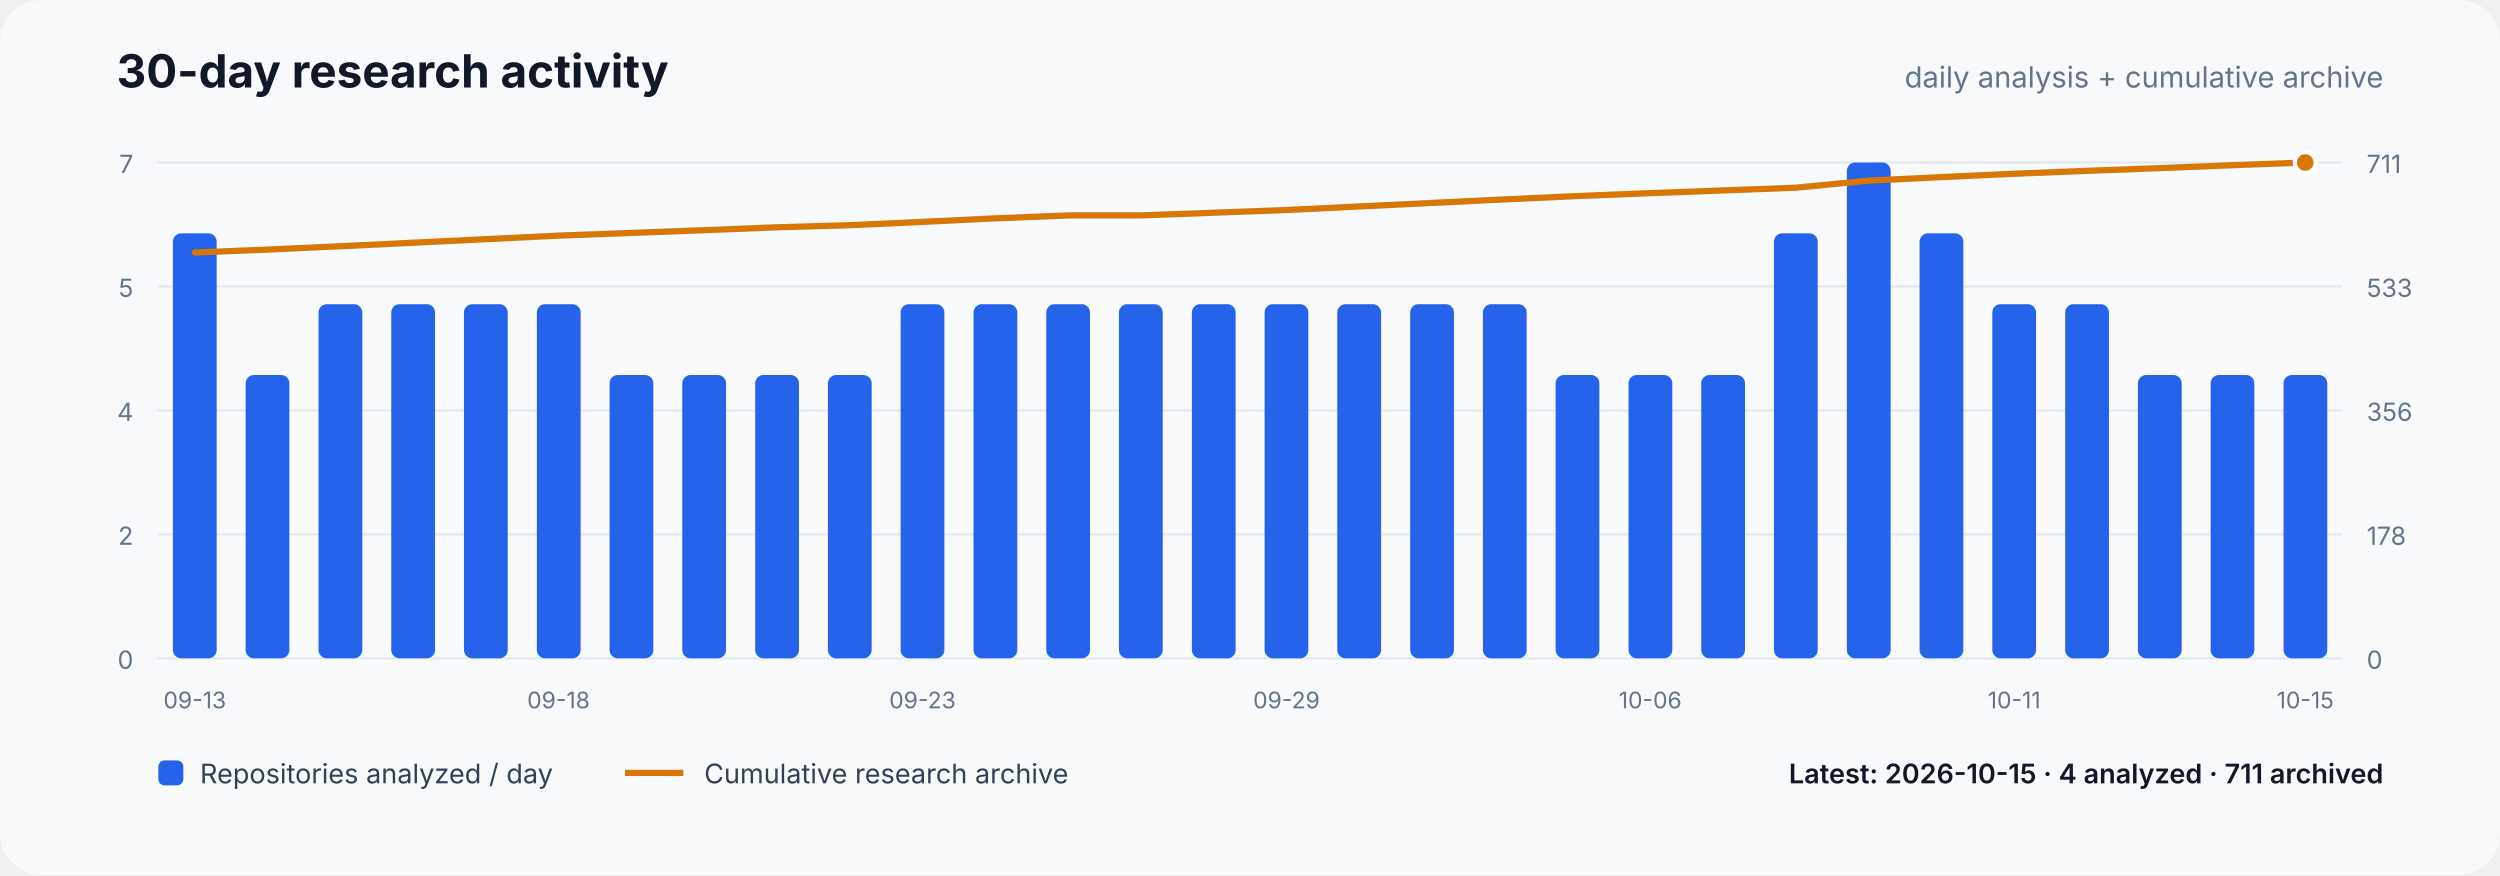
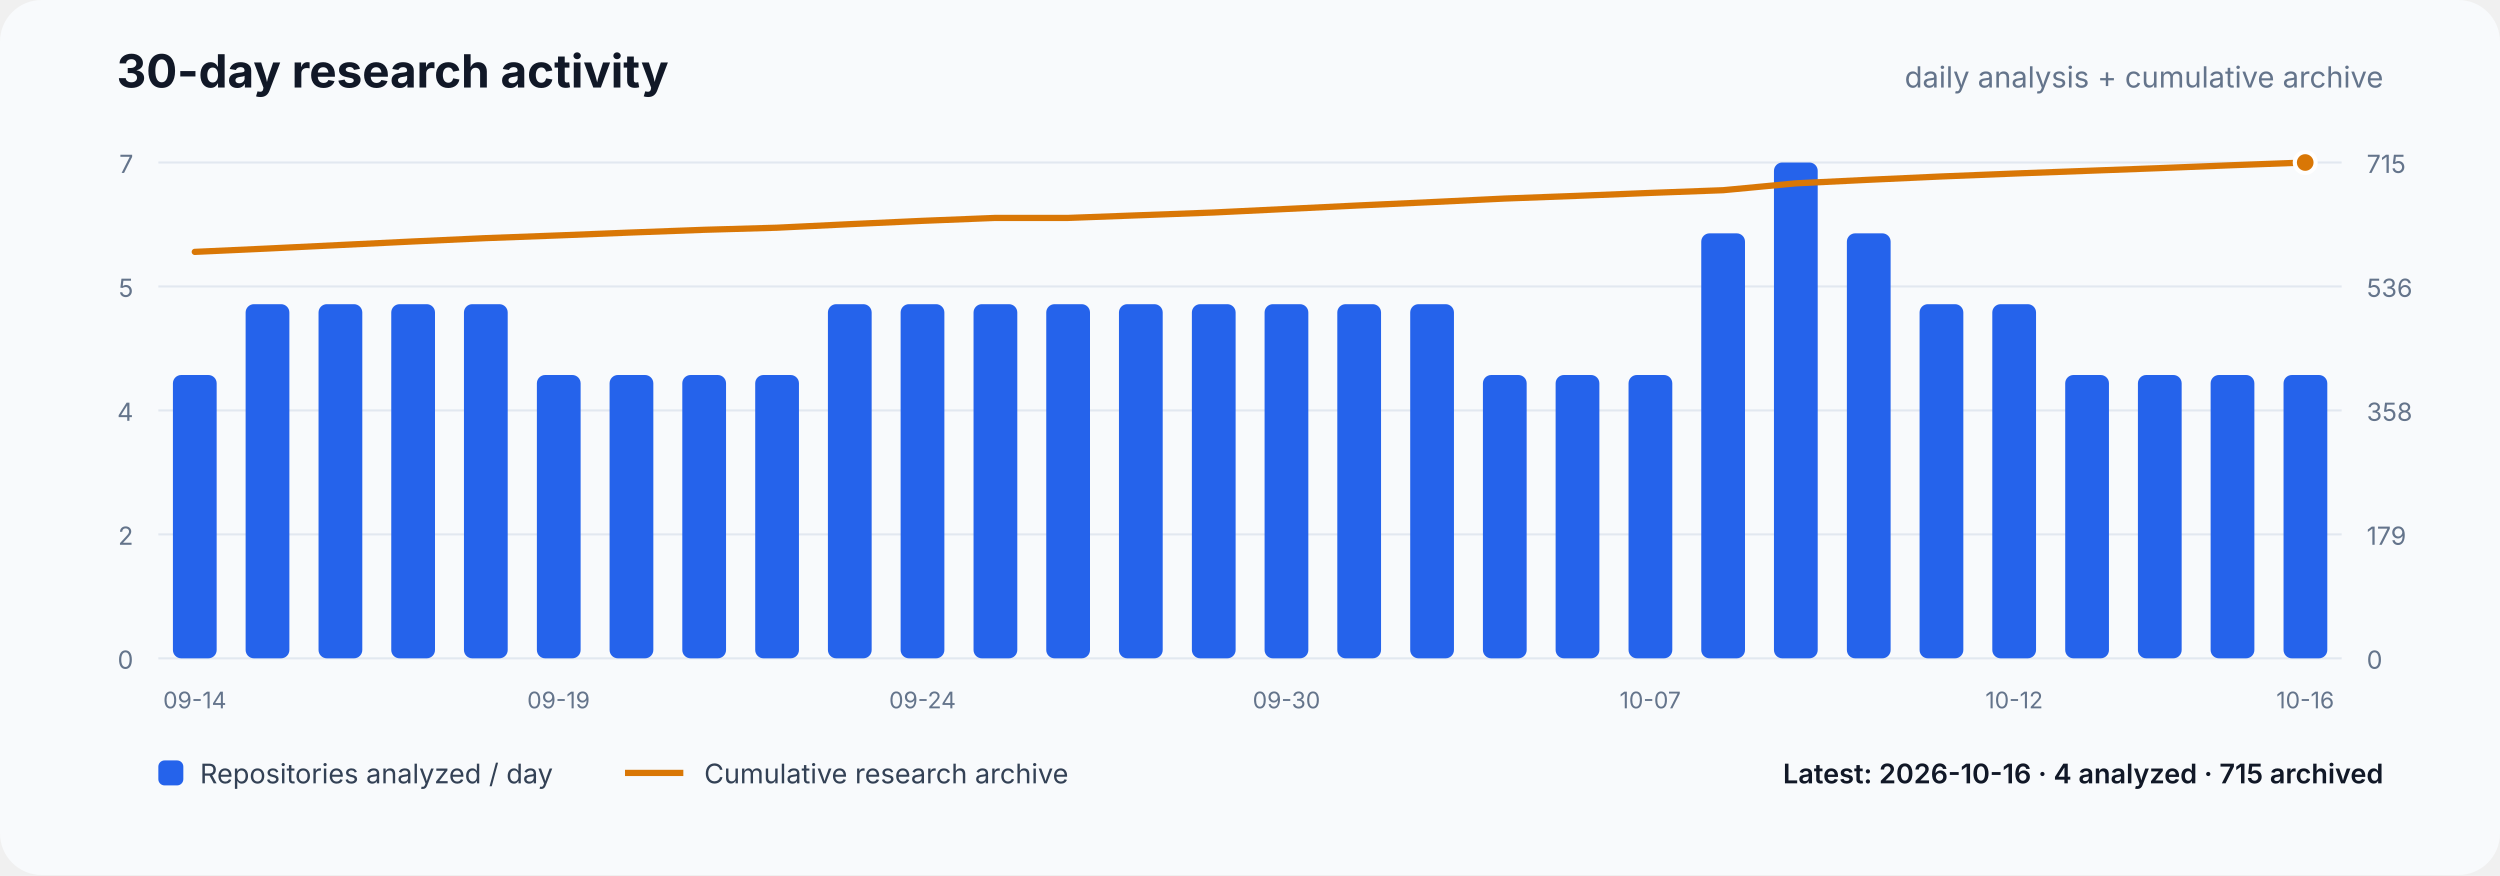
<svg xmlns="http://www.w3.org/2000/svg" width="1200" height="420" viewBox="0 0 1200 420" role="img" aria-labelledby="title desc">
  <rect width="1200" height="420" rx="20" fill="#f8fafc" />
  <text x="56" y="42" font-family="Inter,system-ui,sans-serif" font-size="22" font-weight="700" fill="#111827">30-day research activity</text>
  <text x="1144" y="42" text-anchor="end" font-family="Inter,system-ui,sans-serif" font-size="14" fill="#64748b">daily analysis + cumulative archive</text>
  <line x1="76" y1="316.0" x2="1124" y2="316.0" stroke="#e2e8f0" />
  <text x="64" y="321.0" text-anchor="end" font-family="Inter,system-ui,sans-serif" font-size="12" fill="#64748b">0</text>
  <text x="1136" y="321.0" font-family="Inter,system-ui,sans-serif" font-size="12" fill="#64748b">0</text>
  <line x1="76" y1="256.5" x2="1124" y2="256.5" stroke="#e2e8f0" />
  <text x="64" y="261.5" text-anchor="end" font-family="Inter,system-ui,sans-serif" font-size="12" fill="#64748b">2</text>
-   <text x="1136" y="261.5" font-family="Inter,system-ui,sans-serif" font-size="12" fill="#64748b">178</text>
+   <text x="1136" y="261.5" font-family="Inter,system-ui,sans-serif" font-size="12" fill="#64748b">179</text>
  <line x1="76" y1="197.0" x2="1124" y2="197.0" stroke="#e2e8f0" />
  <text x="64" y="202.0" text-anchor="end" font-family="Inter,system-ui,sans-serif" font-size="12" fill="#64748b">4</text>
-   <text x="1136" y="202.0" font-family="Inter,system-ui,sans-serif" font-size="12" fill="#64748b">356</text>
+   <text x="1136" y="202.0" font-family="Inter,system-ui,sans-serif" font-size="12" fill="#64748b">358</text>
  <line x1="76" y1="137.5" x2="1124" y2="137.5" stroke="#e2e8f0" />
  <text x="64" y="142.5" text-anchor="end" font-family="Inter,system-ui,sans-serif" font-size="12" fill="#64748b">5</text>
-   <text x="1136" y="142.5" font-family="Inter,system-ui,sans-serif" font-size="12" fill="#64748b">533</text>
+   <text x="1136" y="142.5" font-family="Inter,system-ui,sans-serif" font-size="12" fill="#64748b">536</text>
  <line x1="76" y1="78.0" x2="1124" y2="78.0" stroke="#e2e8f0" />
  <text x="64" y="83.0" text-anchor="end" font-family="Inter,system-ui,sans-serif" font-size="12" fill="#64748b">7</text>
-   <text x="1136" y="83.0" font-family="Inter,system-ui,sans-serif" font-size="12" fill="#64748b">711</text>
-   <rect x="83.0" y="112.0" width="21.0" height="204.0" rx="4" fill="#2563eb" />
-   <text x="93.5" y="340" text-anchor="middle" font-family="Inter,system-ui,sans-serif" font-size="11" fill="#64748b">09-13</text>
-   <rect x="117.9" y="180.0" width="21.0" height="136.0" rx="4" fill="#2563eb" />
+   <text x="1136" y="83.0" font-family="Inter,system-ui,sans-serif" font-size="12" fill="#64748b">715</text>
+   <rect x="83.0" y="180.0" width="21.0" height="136.0" rx="4" fill="#2563eb" />
+   <text x="93.5" y="340" text-anchor="middle" font-family="Inter,system-ui,sans-serif" font-size="11" fill="#64748b">09-14</text>
+   <rect x="117.9" y="146.0" width="21.0" height="170.0" rx="4" fill="#2563eb" />
  <rect x="152.9" y="146.0" width="21.0" height="170.0" rx="4" fill="#2563eb" />
  <rect x="187.8" y="146.0" width="21.0" height="170.0" rx="4" fill="#2563eb" />
  <rect x="222.7" y="146.0" width="21.0" height="170.0" rx="4" fill="#2563eb" />
-   <rect x="257.7" y="146.0" width="21.0" height="170.0" rx="4" fill="#2563eb" />
-   <text x="268.1" y="340" text-anchor="middle" font-family="Inter,system-ui,sans-serif" font-size="11" fill="#64748b">09-18</text>
+   <rect x="257.7" y="180.0" width="21.0" height="136.0" rx="4" fill="#2563eb" />
+   <text x="268.1" y="340" text-anchor="middle" font-family="Inter,system-ui,sans-serif" font-size="11" fill="#64748b">09-19</text>
  <rect x="292.6" y="180.0" width="21.0" height="136.0" rx="4" fill="#2563eb" />
  <rect x="327.5" y="180.0" width="21.0" height="136.0" rx="4" fill="#2563eb" />
  <rect x="362.5" y="180.0" width="21.0" height="136.0" rx="4" fill="#2563eb" />
-   <rect x="397.4" y="180.0" width="21.0" height="136.0" rx="4" fill="#2563eb" />
+   <rect x="397.4" y="146.0" width="21.0" height="170.0" rx="4" fill="#2563eb" />
  <rect x="432.3" y="146.0" width="21.0" height="170.0" rx="4" fill="#2563eb" />
-   <text x="442.8" y="340" text-anchor="middle" font-family="Inter,system-ui,sans-serif" font-size="11" fill="#64748b">09-23</text>
+   <text x="442.8" y="340" text-anchor="middle" font-family="Inter,system-ui,sans-serif" font-size="11" fill="#64748b">09-24</text>
  <rect x="467.3" y="146.0" width="21.0" height="170.0" rx="4" fill="#2563eb" />
  <rect x="502.2" y="146.0" width="21.0" height="170.0" rx="4" fill="#2563eb" />
  <rect x="537.1" y="146.0" width="21.0" height="170.0" rx="4" fill="#2563eb" />
  <rect x="572.1" y="146.0" width="21.0" height="170.0" rx="4" fill="#2563eb" />
  <rect x="607.0" y="146.0" width="21.0" height="170.0" rx="4" fill="#2563eb" />
-   <text x="617.5" y="340" text-anchor="middle" font-family="Inter,system-ui,sans-serif" font-size="11" fill="#64748b">09-29</text>
+   <text x="617.5" y="340" text-anchor="middle" font-family="Inter,system-ui,sans-serif" font-size="11" fill="#64748b">09-30</text>
  <rect x="641.9" y="146.0" width="21.0" height="170.0" rx="4" fill="#2563eb" />
  <rect x="676.9" y="146.0" width="21.0" height="170.0" rx="4" fill="#2563eb" />
-   <rect x="711.8" y="146.0" width="21.0" height="170.0" rx="4" fill="#2563eb" />
+   <rect x="711.8" y="180.0" width="21.0" height="136.0" rx="4" fill="#2563eb" />
  <rect x="746.7" y="180.0" width="21.0" height="136.0" rx="4" fill="#2563eb" />
  <rect x="781.7" y="180.0" width="21.0" height="136.0" rx="4" fill="#2563eb" />
-   <text x="792.1" y="340" text-anchor="middle" font-family="Inter,system-ui,sans-serif" font-size="11" fill="#64748b">10-06</text>
-   <rect x="816.6" y="180.0" width="21.0" height="136.0" rx="4" fill="#2563eb" />
-   <rect x="851.5" y="112.0" width="21.0" height="204.0" rx="4" fill="#2563eb" />
-   <rect x="886.5" y="78.0" width="21.0" height="238.0" rx="4" fill="#2563eb" />
-   <rect x="921.4" y="112.0" width="21.0" height="204.0" rx="4" fill="#2563eb" />
+   <text x="792.1" y="340" text-anchor="middle" font-family="Inter,system-ui,sans-serif" font-size="11" fill="#64748b">10-07</text>
+   <rect x="816.6" y="112.0" width="21.0" height="204.0" rx="4" fill="#2563eb" />
+   <rect x="851.5" y="78.0" width="21.0" height="238.0" rx="4" fill="#2563eb" />
+   <rect x="886.5" y="112.0" width="21.0" height="204.0" rx="4" fill="#2563eb" />
+   <rect x="921.4" y="146.0" width="21.0" height="170.0" rx="4" fill="#2563eb" />
  <rect x="956.3" y="146.0" width="21.0" height="170.0" rx="4" fill="#2563eb" />
-   <text x="966.8" y="340" text-anchor="middle" font-family="Inter,system-ui,sans-serif" font-size="11" fill="#64748b">10-11</text>
-   <rect x="991.3" y="146.0" width="21.0" height="170.0" rx="4" fill="#2563eb" />
+   <text x="966.8" y="340" text-anchor="middle" font-family="Inter,system-ui,sans-serif" font-size="11" fill="#64748b">10-12</text>
+   <rect x="991.3" y="180.0" width="21.0" height="136.0" rx="4" fill="#2563eb" />
  <rect x="1026.2" y="180.0" width="21.0" height="136.0" rx="4" fill="#2563eb" />
  <rect x="1061.1" y="180.0" width="21.0" height="136.0" rx="4" fill="#2563eb" />
  <rect x="1096.1" y="180.0" width="21.0" height="136.0" rx="4" fill="#2563eb" />
-   <text x="1106.5" y="340" text-anchor="middle" font-family="Inter,system-ui,sans-serif" font-size="11" fill="#64748b">10-15</text>
-   <polyline points="93.5,121.2 128.4,119.8 163.3,118.2 198.3,116.5 233.2,114.8 268.1,113.1 303.1,111.8 338.0,110.5 372.9,109.1 407.9,108.1 442.8,106.5 477.7,104.8 512.7,103.4 547.6,103.4 582.5,102.1 617.5,100.8 652.4,99.1 687.3,97.4 722.3,95.7 757.2,94.1 792.1,92.7 827.1,91.4 862.0,90.1 896.9,86.7 931.9,85.0 966.8,83.4 1001.7,82.0 1036.7,80.7 1071.6,79.3 1106.5,78.0" fill="none" stroke="#d97706" stroke-width="3" stroke-linejoin="round" stroke-linecap="round" />
+   <text x="1106.5" y="340" text-anchor="middle" font-family="Inter,system-ui,sans-serif" font-size="11" fill="#64748b">10-16</text>
+   <polyline points="93.5,120.9 128.4,119.3 163.3,117.6 198.3,115.9 233.2,114.3 268.1,113.0 303.1,111.6 338.0,110.3 372.9,109.3 407.9,107.6 442.8,106.0 477.7,104.6 512.7,104.6 547.6,103.3 582.5,102.0 617.5,100.3 652.4,98.6 687.3,97.0 722.3,95.3 757.2,94.0 792.1,92.6 827.1,91.3 862.0,88.0 896.9,86.3 931.9,84.7 966.8,83.3 1001.7,82.0 1036.7,80.7 1071.6,79.3 1106.5,78.0" fill="none" stroke="#d97706" stroke-width="3" stroke-linejoin="round" stroke-linecap="round" />
  <circle cx="1106.5" cy="78.0" r="5" fill="#d97706" stroke="#fff" stroke-width="2" />
  <rect x="76" y="365" width="12" height="12" rx="3" fill="#2563eb" />
  <text x="96" y="376" font-family="Inter,system-ui,sans-serif" font-size="13" fill="#334155">Repositories analyzed / day</text>
  <line x1="300" y1="371" x2="328" y2="371" stroke="#d97706" stroke-width="3" />
  <text x="338" y="376" font-family="Inter,system-ui,sans-serif" font-size="13" fill="#334155">Cumulative research archive</text>
-   <text x="1144" y="376" text-anchor="end" font-family="Inter,system-ui,sans-serif" font-size="13" font-weight="600" fill="#111827">Latest: 2026-10-15 · 4 analyzed · 711 archived</text>
+   <text x="1144" y="376" text-anchor="end" font-family="Inter,system-ui,sans-serif" font-size="13" font-weight="600" fill="#111827">Latest: 2026-10-16 · 4 analyzed · 715 archived</text>
</svg>
